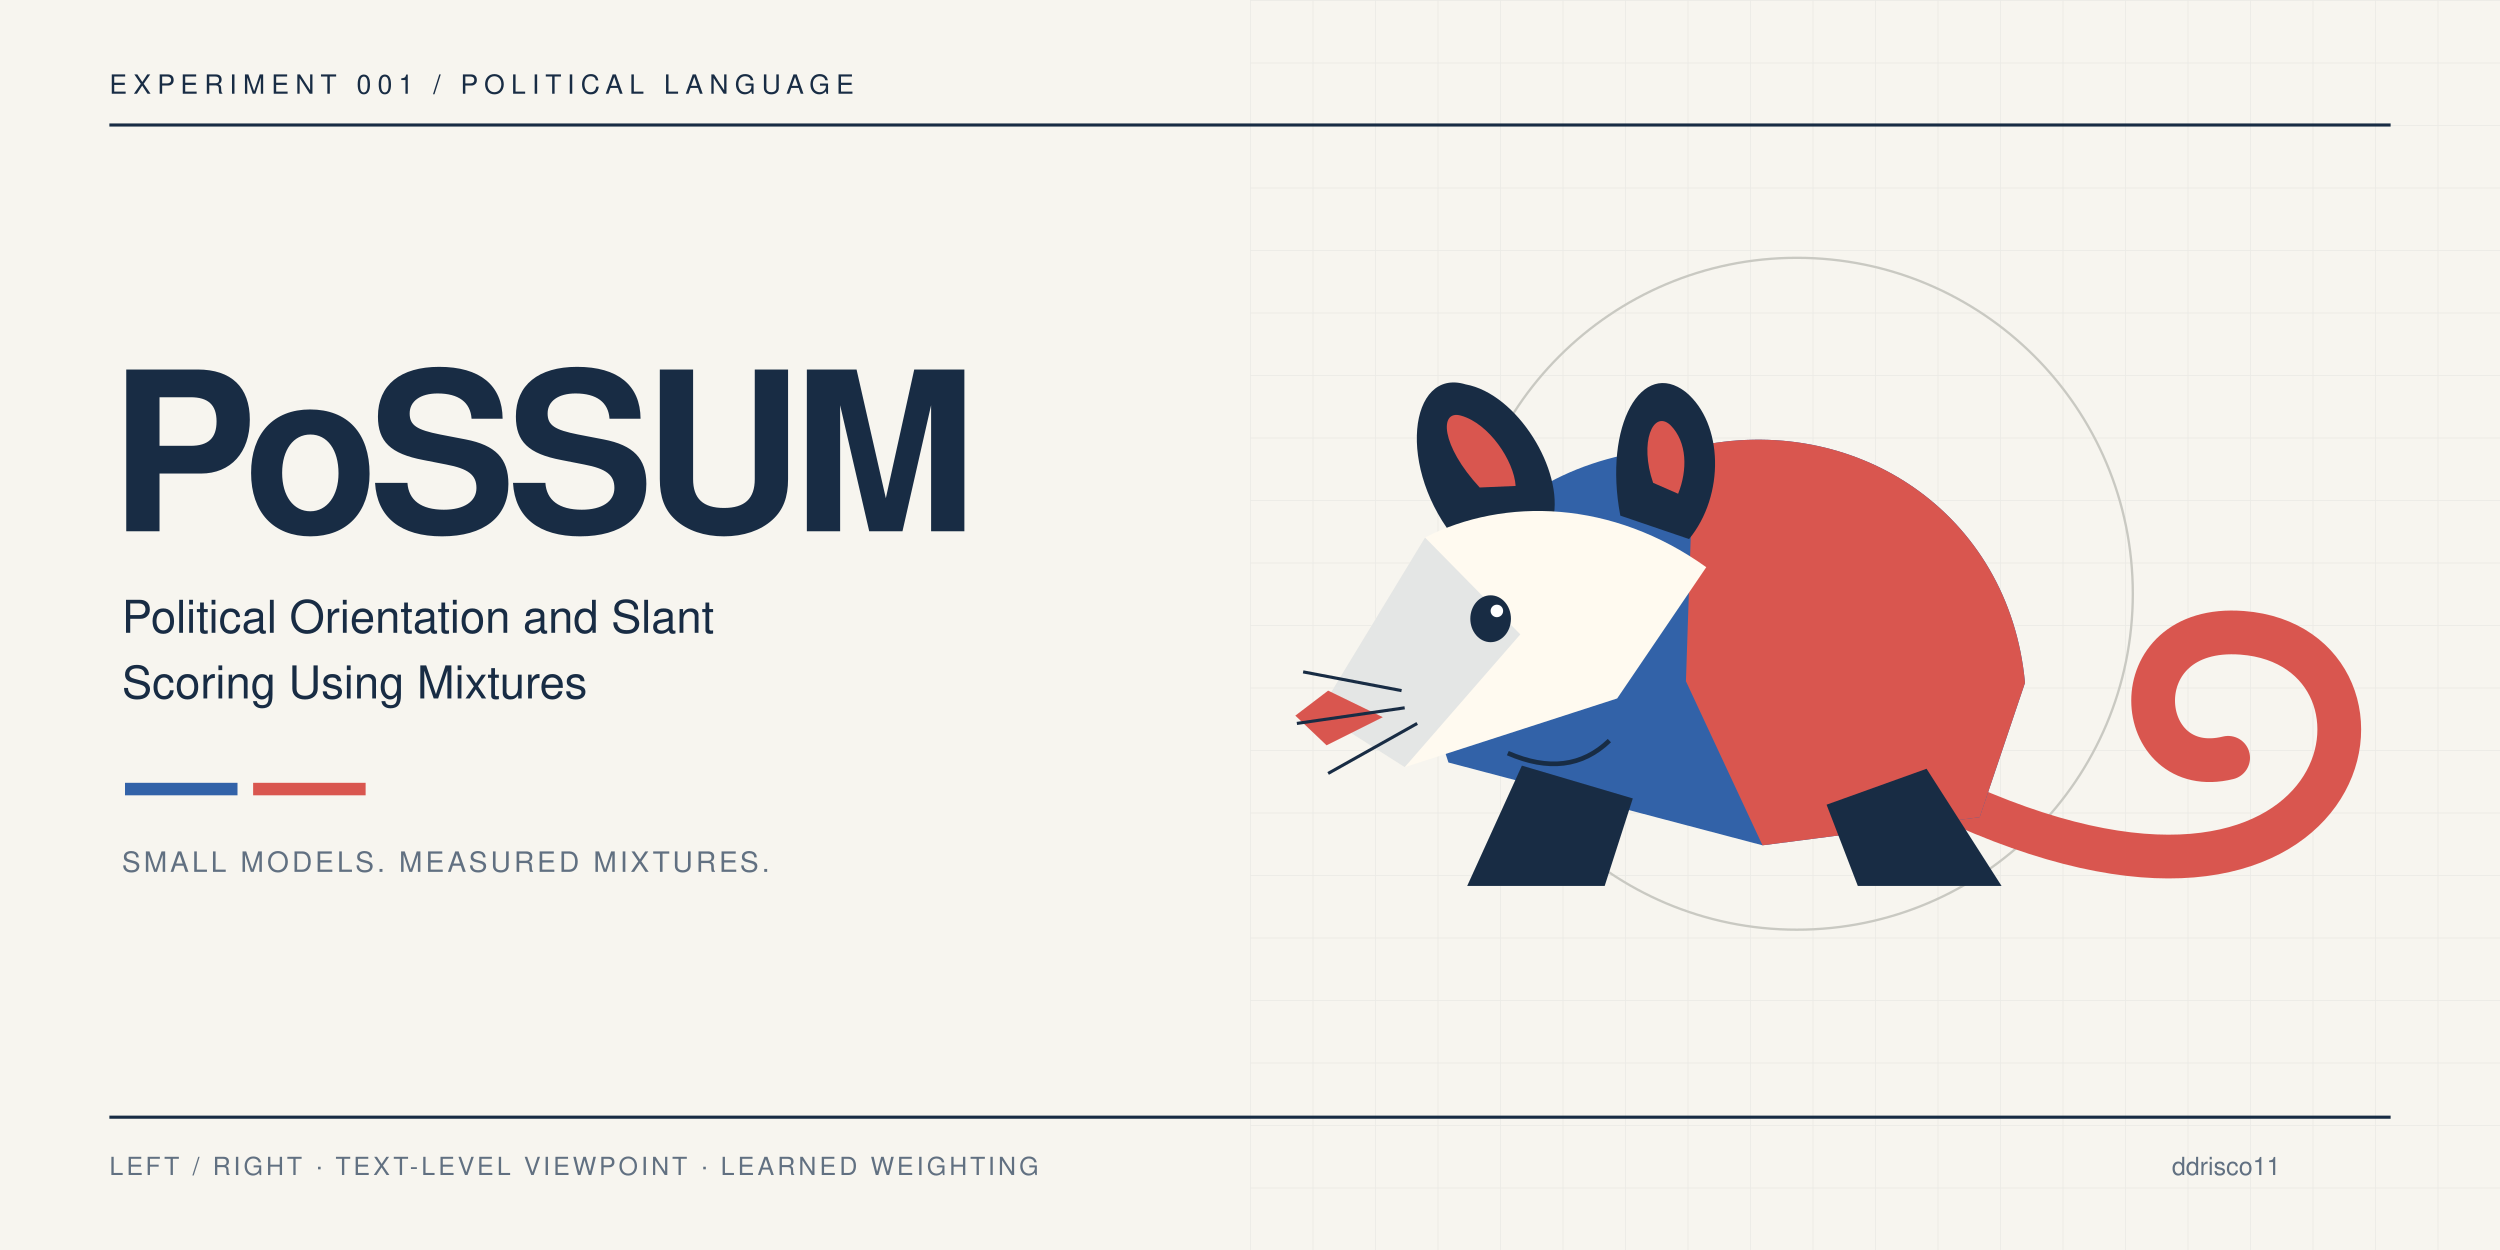
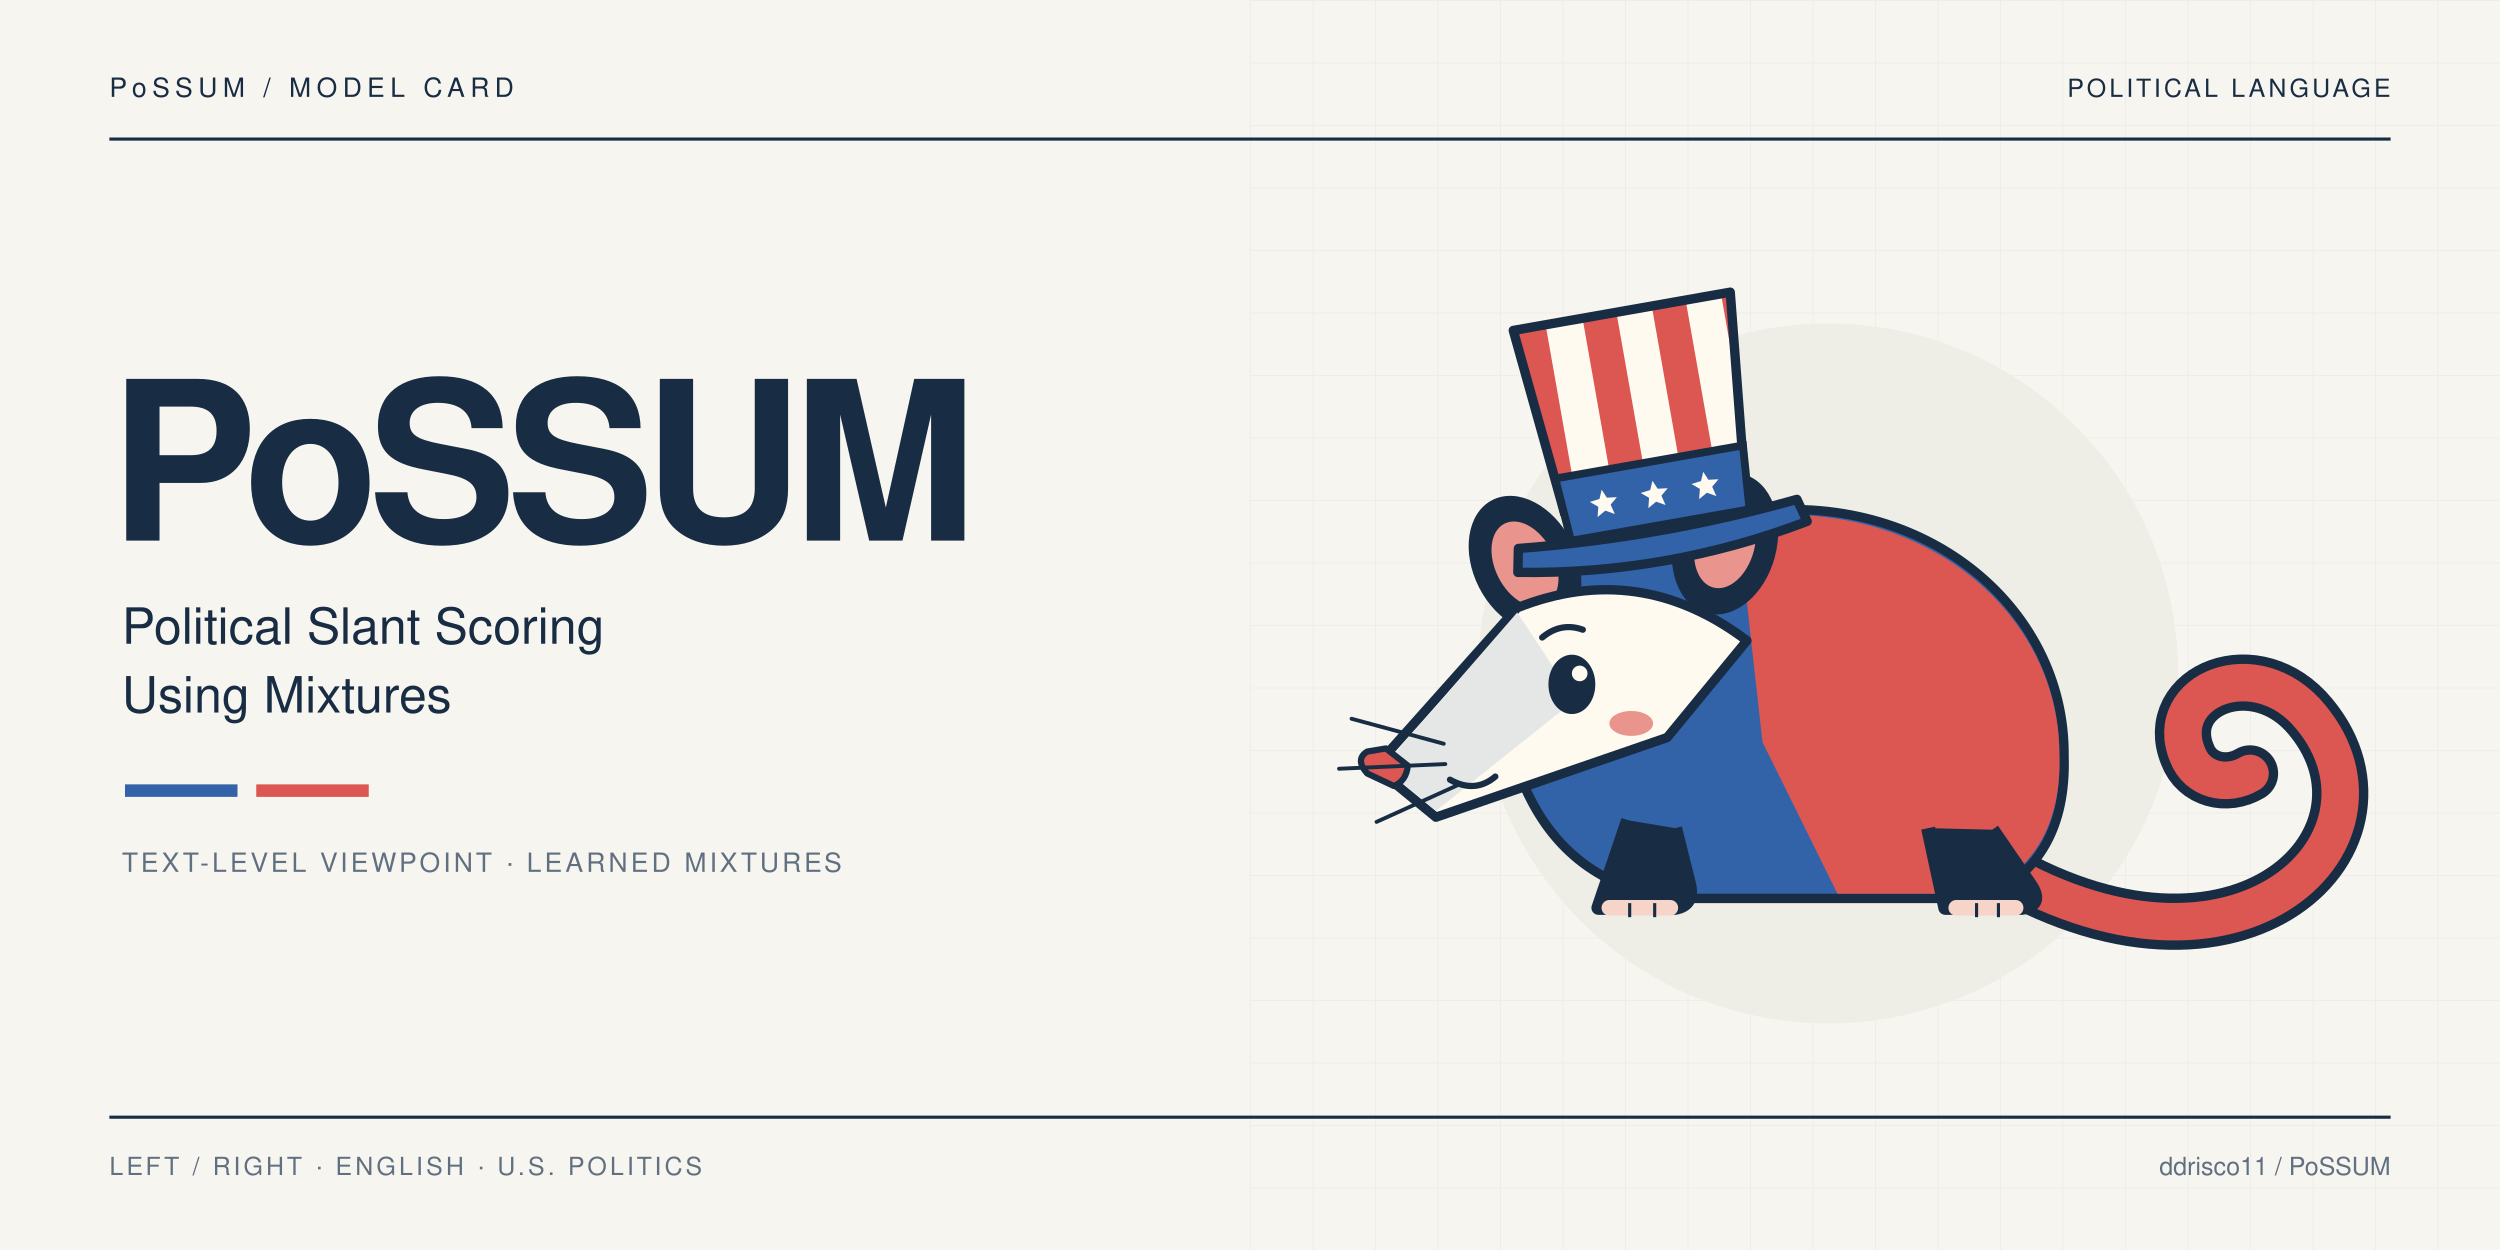
<svg xmlns="http://www.w3.org/2000/svg" width="1600" height="800" viewBox="0 0 1600 800" role="img" aria-labelledby="title desc">
  <defs>
    <pattern id="grid" width="40" height="40" patternUnits="userSpaceOnUse">
-       <path d="M40 0H0V40" fill="none" stroke="#182c44" stroke-opacity=".055" />
+       <path d="M40 0H0V40" fill="none" stroke="#182c44" stroke-opacity=".045" />
    </pattern>
+     <path id="star" d="M0-11 3-4 11-3 5 2 7 10 0 6-7 10-5 2-11-3-3-4Z" />
+     <clipPath id="crown">
+       <path d="M169 37H310L298 158H181Z" />
+     </clipPath>
  </defs>
-   <path fill="#f7f5ef" d="M0 0h1600v800H0z" />
-   <path fill="url(#grid)" d="M800 0h800v800H800z" />
-   <path d="M70 80h1460" stroke="#182c44" stroke-width="2" />
-   <text x="70" y="60" font-family="Helvetica,Arial,sans-serif" font-size="17" letter-spacing="4" fill="#182c44">EXPERIMENT 001 / POLITICAL LANGUAGE</text>
-   <text x="70" y="340" font-family="Helvetica,Arial,sans-serif" font-size="142" font-weight="700" letter-spacing="-7" fill="#182c44">PoSSUM</text>
-   <text x="78" y="405" font-family="Helvetica,Arial,sans-serif" font-size="29" fill="#182c44">Political Orientation and Slant</text>
-   <text x="78" y="447" font-family="Helvetica,Arial,sans-serif" font-size="29" fill="#182c44">Scoring Using Mixtures</text>
-   <path d="M80 505h72" stroke="#3262a8" stroke-width="8" />
-   <path d="M162 505h72" stroke="#d9564f" stroke-width="8" />
-   <text x="78" y="558" font-family="Helvetica,Arial,sans-serif" font-size="18" letter-spacing="2" fill="#617081">SMALL MODELS. MEASURED MIXTURES.</text>
-   <g transform="translate(790 145)">
-     <circle cx="360" cy="235" r="215" fill="none" stroke="#c9c9c2" stroke-width="1.5" />
-     <path d="M455 365C720 490 763 269 645 260C566 254 575 355 636 340" fill="none" stroke="#d9564f" stroke-width="28" stroke-linecap="round" />
-     <path d="M137 343C102 240 165 144 294 141C397 118 496 183 506 292L477 378L338 396Z" fill="#3262a8" />
-     <path d="M294 141C397 118 496 183 506 292L477 378L338 396L289 291Z" fill="#d9564f" />
-     <path d="M184 345l-35 77h88l18-56M379 370l20 52h92l-48-75" fill="#182c44" />
-     <path d="M143 202C103 155 112 90 148 101C181 107 211 156 204 187" fill="#182c44" />
-     <path d="M157 167c-25-27-26-50-12-46c18 5 34 29 35 45" fill="#d9564f" />
-     <path d="M247 185C236 127 261 84 289 106C313 126 314 172 291 200" fill="#182c44" />
-     <path d="M268 164c-9-26 0-47 11-37c11 11 11 29 5 44" fill="#d9564f" />
-     <path d="M122 199C173 173 242 175 302 218L245 302L109 346L54 311Z" fill="#fffaf0" />
-     <path d="M122 199l61 62-74 85-55-35Z" fill="#e4e6e5" />
-     <path d="M60 297l35 17-36 18-20-19Z" fill="#d9564f" />
-     <ellipse cx="164" cy="251" rx="13" ry="15" fill="#182c44" />
-     <circle cx="168" cy="246" r="4" fill="white" />
-     <path d="M107 297l-63-12m65 23-69 10m77 0-57 32" stroke="#182c44" stroke-width="2" fill="none" />
-     <path d="M175 337q39 17 65-8" fill="none" stroke="#182c44" stroke-width="3" />
+   <path fill="#f7f5ef" d="M0 0H1600V800H0Z" />
+   <path fill="url(#grid)" d="M800 0H1600V800H800Z" />
+   <path d="M70 89H1530" stroke="#182c44" stroke-width="2" />
+   <g font-family="Helvetica,Arial,sans-serif" fill="#182c44">
+     <text x="70" y="62" font-size="17" letter-spacing="3.5">PoSSUM / MODEL CARD</text>
+     <text x="1530" y="62" text-anchor="end" font-size="16" letter-spacing="2">POLITICAL LANGUAGE</text>
+     <text x="70" y="346" font-size="142" font-weight="700" letter-spacing="-7">PoSSUM</text>
+     <text x="78" y="412" font-size="32">Political Slant Scoring</text>
+     <text x="78" y="456" font-size="32">Using Mixtures</text>
+     <text x="78" y="558" font-size="17" letter-spacing="2" fill="#617081">TEXT-LEVEL VIEWPOINT · LEARNED MIXTURES</text>
  </g>
-   <path d="M70 715h1460" stroke="#182c44" stroke-width="2" />
-   <text x="70" y="752" font-family="Helvetica,Arial,sans-serif" font-size="16" letter-spacing="2" fill="#617081">LEFT / RIGHT · TEXT-LEVEL VIEWPOINT · LEARNED WEIGHTING</text>
-   <text x="1390" y="752" font-family="Helvetica,Arial,sans-serif" font-size="16" fill="#617081">ddrisco11</text>
+   <path d="M80 506H152" stroke="#3262a8" stroke-width="8" />
+   <path d="M164 506H236" stroke="#dc5652" stroke-width="8" />
+   <g transform="translate(825 160)">
+     <circle cx="345" cy="271" r="224" fill="#eeeee7" />
+     <path d="M440 387C603 493 720 379 654 299C619 256 558 282 575 323C581 339 600 344 615 335" fill="none" stroke="#182c44" stroke-width="36" stroke-linecap="round" />
+     <path d="M440 387C603 493 720 379 654 299C619 256 558 282 575 323C581 339 600 344 615 335" fill="none" stroke="#dc5652" stroke-width="24" stroke-linecap="round" />
+     <path d="M151 344C112 245 177 171 287 169C403 150 497 227 496 324Q498 391 445 415H245Q178 405 151 344Z" fill="#3262a8" stroke="#182c44" stroke-width="6" stroke-linejoin="round" />
+     <path d="M287 172C399 155 493 228 493 323Q495 388 443 412H351L303 315Z" fill="#dc5652" />
+     <path d="M217 365 198 421H247Q259 419 256 406L247 370M409 370 420 421H469Q483 419 474 406L450 371" fill="#182c44" stroke="#182c44" stroke-width="9" stroke-linejoin="round" />
+     <path d="M205 421H244M427 421H465" stroke="#f6d5c8" stroke-width="10" stroke-linecap="round" />
+     <path d="M218 418V427M234 418V427M440 418V427M454 418V427" stroke="#182c44" stroke-width="2" />
+     <ellipse cx="151" cy="201" rx="33" ry="46" transform="rotate(-27 151 201)" fill="#182c44" />
+     <ellipse cx="151" cy="201" rx="19" ry="29" transform="rotate(-27 151 201)" fill="#e9958e" />
+     <ellipse cx="279" cy="188" rx="33" ry="46" transform="rotate(15 279 188)" fill="#182c44" />
+     <ellipse cx="279" cy="188" rx="19" ry="29" transform="rotate(15 279 188)" fill="#e9958e" />
+     <path d="M146 229Q224 198 293 250L242 312 94 363 55 331Z" fill="#fffaf0" stroke="#182c44" stroke-width="6" stroke-linejoin="round" />
+     <path d="M146 232 183 288 94 359 60 331Z" fill="#e4e7e5" />
+     <path d="M50 321Q42 326 50 335L67 343Q75 340 76 330L62 319Z" fill="#dc5652" stroke="#182c44" stroke-width="4" stroke-linejoin="round" />
+     <ellipse cx="181" cy="278" rx="15" ry="19" fill="#182c44" />
+     <circle cx="186" cy="271" r="5" fill="#fffaf0" />
+     <path d="M162 248Q174 238 188 243M103 339Q119 348 132 337" fill="none" stroke="#182c44" stroke-width="4" stroke-linecap="round" />
+     <path d="M99 316 40 300M100 329 32 332M109 342 56 366" stroke="#182c44" stroke-width="2.5" stroke-linecap="round" />
+     <ellipse cx="219" cy="303" rx="14" ry="8" fill="#e9958e" />
+     <g transform="rotate(-10 239 190)">
+       <path d="M169 37H310L298 158H181Z" fill="#fffaf0" />
+       <g clip-path="url(#crown)" fill="#dc5652">
+         <path d="M169 30H190V164H169ZM214 30H236V164H214ZM259 30H281V164H259ZM304 30H324V164H304Z" />
+       </g>
+       <path d="M169 37H310L298 158H181Z" fill="none" stroke="#182c44" stroke-width="6" stroke-linejoin="round" />
+       <path d="M179 135H301L298 176H182Z" fill="#3262a8" stroke="#182c44" stroke-width="5" />
+       <g fill="#fffaf0">
+         <use href="#star" transform="translate(207 156) scale(.8)" />
+         <use href="#star" transform="translate(240 156) scale(.8)" />
+         <use href="#star" transform="translate(273 156) scale(.8)" />
+       </g>
+       <path d="M148 175Q239 184 329 175L333 190Q239 208 145 190Z" fill="#3262a8" stroke="#182c44" stroke-width="6" stroke-linejoin="round" />
+     </g>
+   </g>
+   <path d="M70 715H1530" stroke="#182c44" stroke-width="2" />
+   <g font-family="Helvetica,Arial,sans-serif" font-size="16" fill="#617081">
+     <text x="70" y="752" letter-spacing="2">LEFT / RIGHT · ENGLISH · U.S. POLITICS</text>
+     <text x="1530" y="752" text-anchor="end">ddrisco11 / PoSSUM</text>
+   </g>
</svg>
